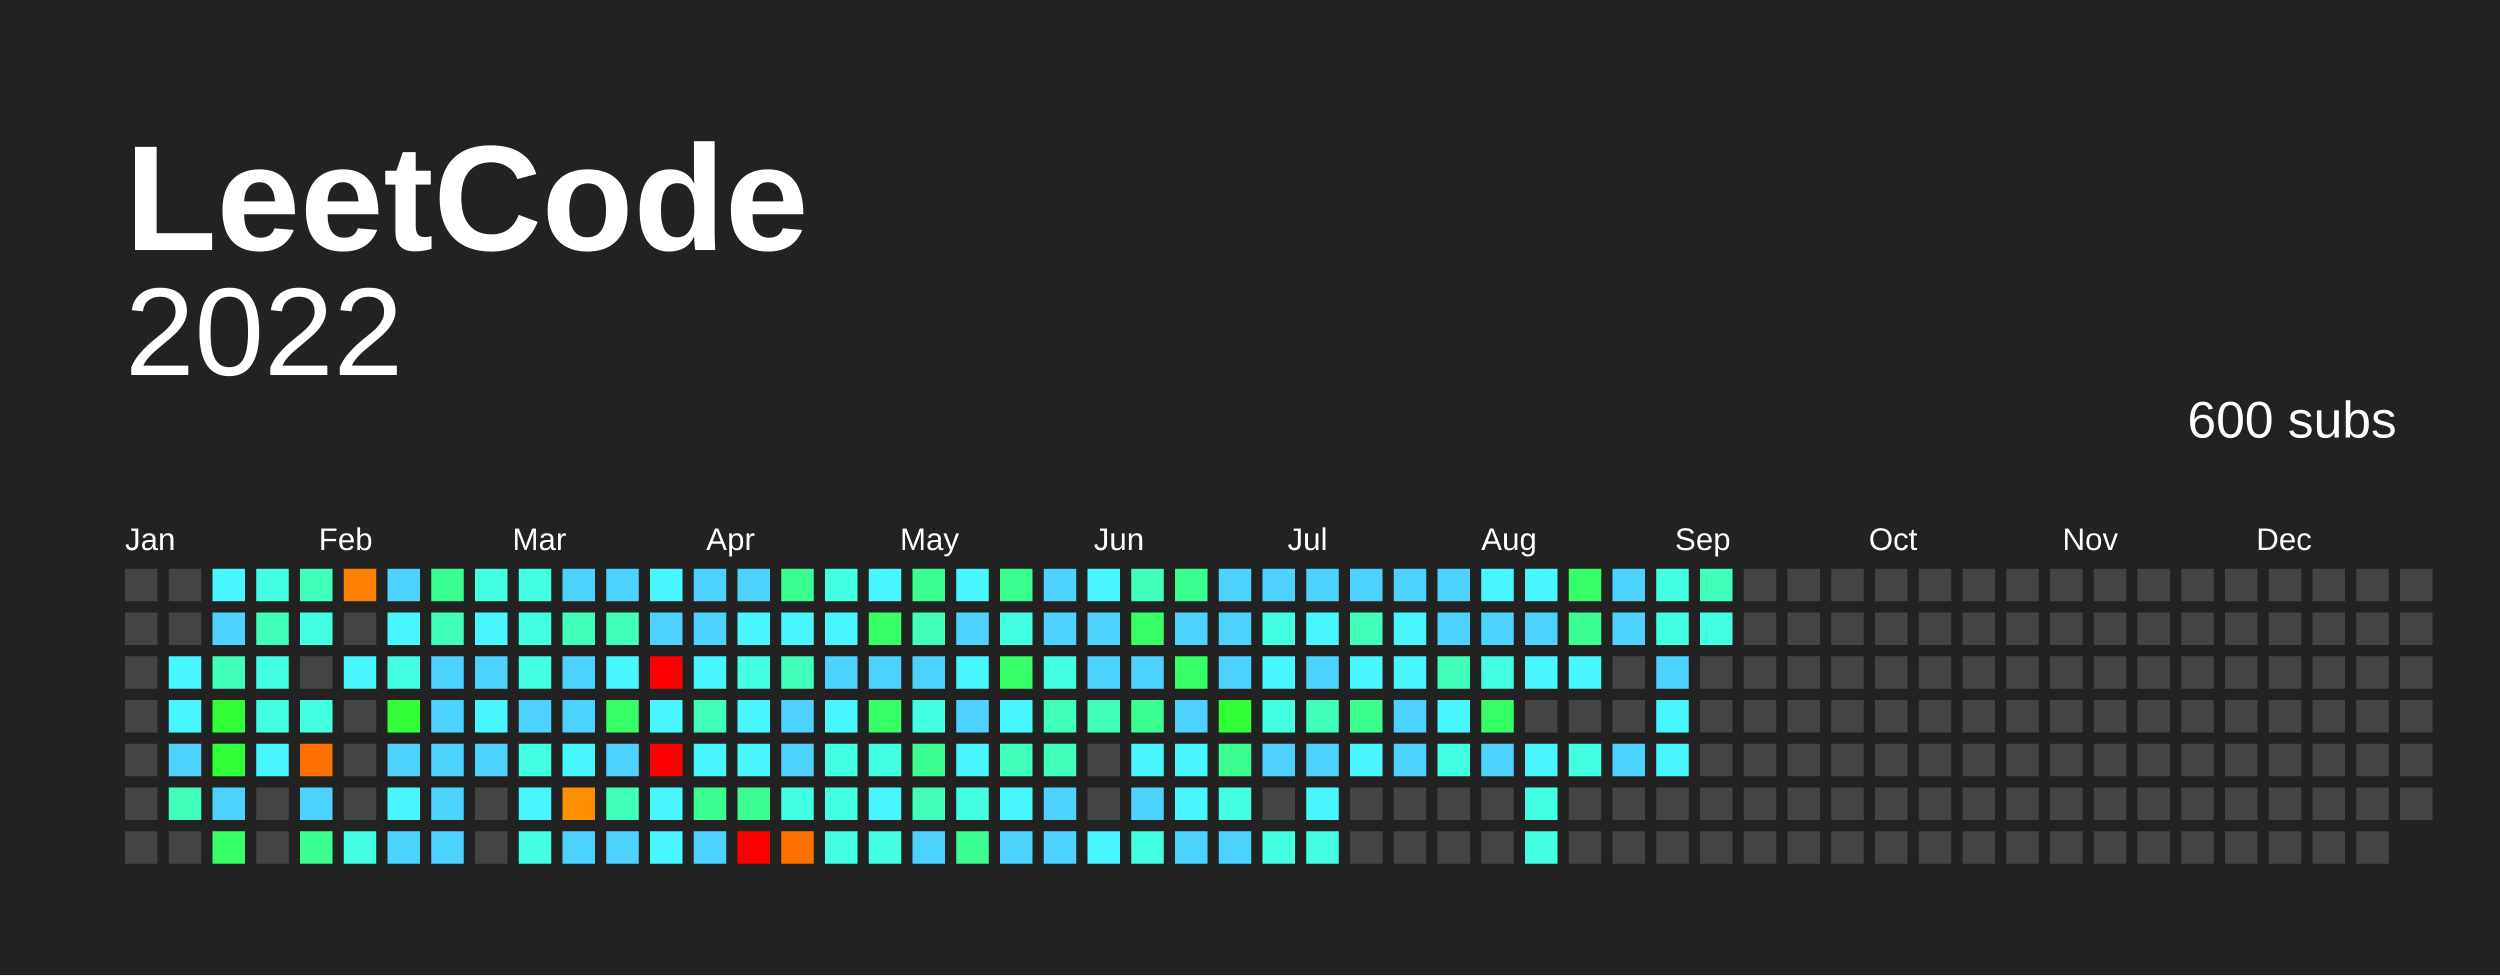
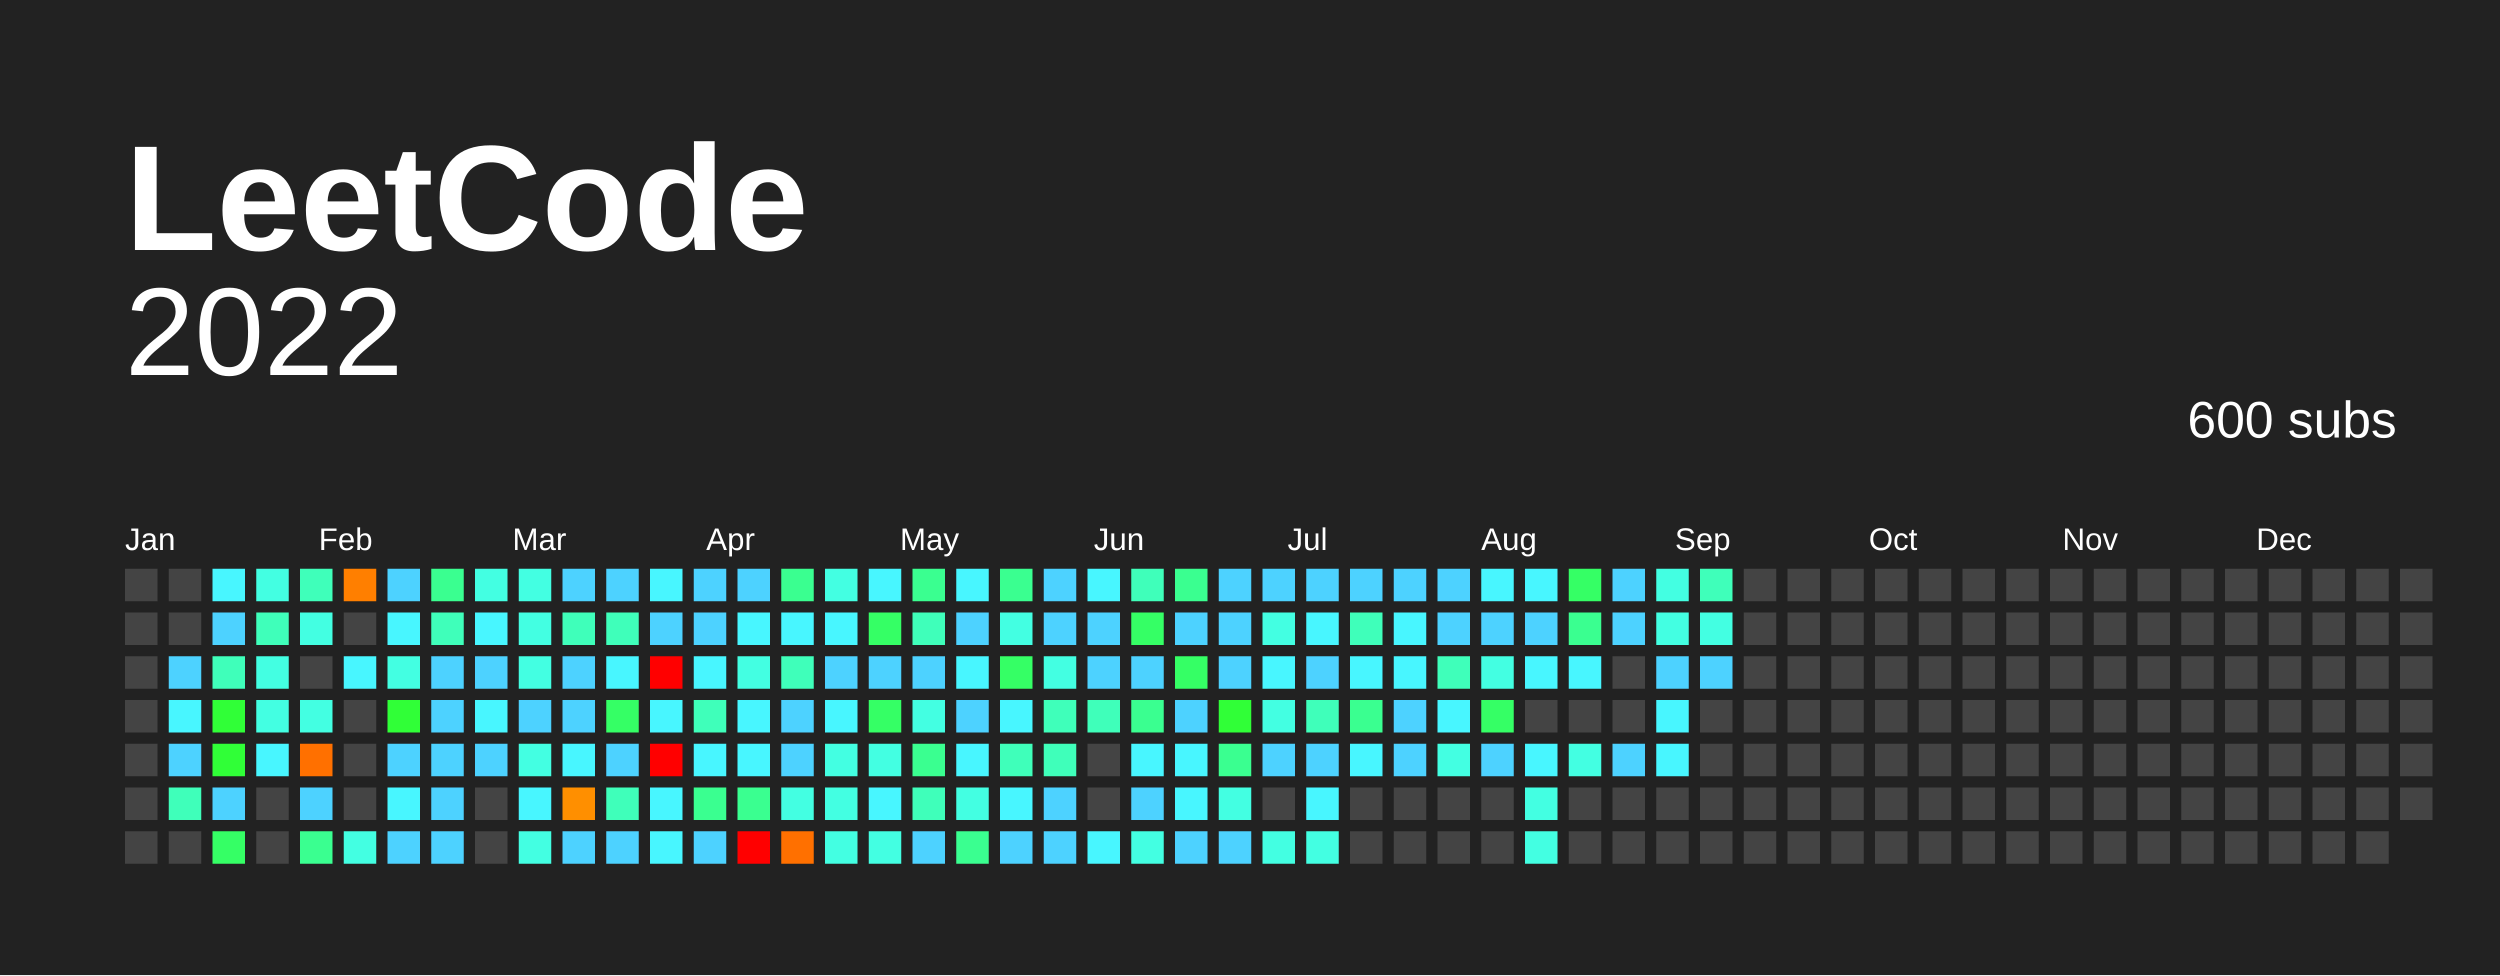
<svg xmlns="http://www.w3.org/2000/svg" baseProfile="full" height="78mm" version="1.1" viewBox="0,0,200,78" width="200mm">
  <defs />
  <rect fill="#222222" height="78" width="200" x="0" y="0" />
  <text fill="#FFFFFF" style="font-size:12px; font-family:Arial; font-weight:bold;" x="10" y="20"> LeetCode</text>
  <text alignment-baseline="hanging" fill="#FFFFFF" style="font-size:10.0px; font-family:Arial;" x="10" y="30">2022</text>
  <text alignment-baseline="hanging" fill="#FFFFFF" style="font-size:4.125px; font-family:Arial;" x="175" y="35">600 subs</text>
  <text fill="#FFFFFF" style="font-size:2.5px; font-family:Arial" x="10.0" y="44">Jan</text>
  <text fill="#FFFFFF" style="font-size:2.5px; font-family:Arial" x="25.5" y="44">Feb</text>
  <text fill="#FFFFFF" style="font-size:2.5px; font-family:Arial" x="41.0" y="44">Mar</text>
  <text fill="#FFFFFF" style="font-size:2.5px; font-family:Arial" x="56.5" y="44">Apr</text>
  <text fill="#FFFFFF" style="font-size:2.5px; font-family:Arial" x="72.0" y="44">May</text>
  <text fill="#FFFFFF" style="font-size:2.5px; font-family:Arial" x="87.5" y="44">Jun</text>
  <text fill="#FFFFFF" style="font-size:2.5px; font-family:Arial" x="103.0" y="44">Jul</text>
  <text fill="#FFFFFF" style="font-size:2.5px; font-family:Arial" x="118.5" y="44">Aug</text>
  <text fill="#FFFFFF" style="font-size:2.5px; font-family:Arial" x="134.0" y="44">Sep</text>
  <text fill="#FFFFFF" style="font-size:2.5px; font-family:Arial" x="149.5" y="44">Oct</text>
  <text fill="#FFFFFF" style="font-size:2.5px; font-family:Arial" x="165.0" y="44">Nov</text>
  <text fill="#FFFFFF" style="font-size:2.5px; font-family:Arial" x="180.5" y="44">Dec</text>
  <rect fill="#444444" height="2.6" width="2.6" x="10.0" y="45.5" />
  <rect fill="#444444" height="2.6" width="2.6" x="10.0" y="49.0" />
  <rect fill="#444444" height="2.6" width="2.6" x="10.0" y="52.5" />
  <rect fill="#444444" height="2.6" width="2.6" x="10.0" y="56.0" />
  <rect fill="#444444" height="2.6" width="2.6" x="10.0" y="59.5" />
  <rect fill="#444444" height="2.6" width="2.6" x="10.0" y="63.0" />
  <rect fill="#444444" height="2.6" width="2.6" x="10.0" y="66.5" />
  <rect fill="#444444" height="2.6" width="2.6" x="13.5" y="45.5" />
  <rect fill="#444444" height="2.6" width="2.6" x="13.5" y="49.0" />
-   <rect fill="#48f6ff" height="2.6" width="2.6" x="13.5" y="52.5" />
+   <rect fill="#4dd2ff" height="2.6" width="2.6" x="13.5" y="52.5" />
  <rect fill="#48f6ff" height="2.6" width="2.6" x="13.5" y="56.0" />
  <rect fill="#4dd2ff" height="2.6" width="2.6" x="13.5" y="59.5" />
  <rect fill="#3fffba" height="2.6" width="2.6" x="13.5" y="63.0" />
  <rect fill="#444444" height="2.6" width="2.6" x="13.5" y="66.5" />
  <rect fill="#48f6ff" height="2.6" width="2.6" x="17.0" y="45.5" />
  <rect fill="#4dd2ff" height="2.6" width="2.6" x="17.0" y="49.0" />
  <rect fill="#3fffba" height="2.6" width="2.6" x="17.0" y="52.5" />
  <rect fill="#30ff37" height="2.6" width="2.6" x="17.0" y="56.0" />
  <rect fill="#30ff37" height="2.6" width="2.6" x="17.0" y="59.5" />
  <rect fill="#4dd2ff" height="2.6" width="2.6" x="17.0" y="63.0" />
  <rect fill="#35ff65" height="2.6" width="2.6" x="17.0" y="66.5" />
  <rect fill="#43ffe2" height="2.6" width="2.6" x="20.5" y="45.5" />
  <rect fill="#3fffba" height="2.6" width="2.6" x="20.5" y="49.0" />
  <rect fill="#43ffe2" height="2.6" width="2.6" x="20.5" y="52.5" />
  <rect fill="#43ffe2" height="2.6" width="2.6" x="20.5" y="56.0" />
  <rect fill="#48f6ff" height="2.6" width="2.6" x="20.5" y="59.5" />
  <rect fill="#444444" height="2.6" width="2.6" x="20.5" y="63.0" />
  <rect fill="#444444" height="2.6" width="2.6" x="20.5" y="66.5" />
  <rect fill="#3fffba" height="2.6" width="2.6" x="24.0" y="45.5" />
  <rect fill="#43ffe2" height="2.6" width="2.6" x="24.0" y="49.0" />
  <rect fill="#444444" height="2.6" width="2.6" x="24.0" y="52.5" />
  <rect fill="#43ffe2" height="2.6" width="2.6" x="24.0" y="56.0" />
  <rect fill="#ff7000" height="2.6" width="2.6" x="24.0" y="59.5" />
  <rect fill="#4dd2ff" height="2.6" width="2.6" x="24.0" y="63.0" />
  <rect fill="#3aff90" height="2.6" width="2.6" x="24.0" y="66.5" />
  <rect fill="#ff7f00" height="2.6" width="2.6" x="27.5" y="45.5" />
  <rect fill="#444444" height="2.6" width="2.6" x="27.5" y="49.0" />
  <rect fill="#48f6ff" height="2.6" width="2.6" x="27.5" y="52.5" />
  <rect fill="#444444" height="2.6" width="2.6" x="27.5" y="56.0" />
  <rect fill="#444444" height="2.6" width="2.6" x="27.5" y="59.5" />
  <rect fill="#444444" height="2.6" width="2.6" x="27.5" y="63.0" />
  <rect fill="#43ffe2" height="2.6" width="2.6" x="27.5" y="66.5" />
  <rect fill="#4dd2ff" height="2.6" width="2.6" x="31.0" y="45.5" />
  <rect fill="#48f6ff" height="2.6" width="2.6" x="31.0" y="49.0" />
  <rect fill="#43ffe2" height="2.6" width="2.6" x="31.0" y="52.5" />
  <rect fill="#30ff37" height="2.6" width="2.6" x="31.0" y="56.0" />
  <rect fill="#4dd2ff" height="2.6" width="2.6" x="31.0" y="59.5" />
  <rect fill="#48f6ff" height="2.6" width="2.6" x="31.0" y="63.0" />
  <rect fill="#4dd2ff" height="2.6" width="2.6" x="31.0" y="66.5" />
  <rect fill="#3aff90" height="2.6" width="2.6" x="34.5" y="45.5" />
  <rect fill="#3fffba" height="2.6" width="2.6" x="34.5" y="49.0" />
  <rect fill="#4dd2ff" height="2.6" width="2.6" x="34.5" y="52.5" />
  <rect fill="#4dd2ff" height="2.6" width="2.6" x="34.5" y="56.0" />
  <rect fill="#4dd2ff" height="2.6" width="2.6" x="34.5" y="59.5" />
  <rect fill="#4dd2ff" height="2.6" width="2.6" x="34.5" y="63.0" />
  <rect fill="#4dd2ff" height="2.6" width="2.6" x="34.5" y="66.5" />
  <rect fill="#43ffe2" height="2.6" width="2.6" x="38.0" y="45.5" />
  <rect fill="#48f6ff" height="2.6" width="2.6" x="38.0" y="49.0" />
  <rect fill="#4dd2ff" height="2.6" width="2.6" x="38.0" y="52.5" />
  <rect fill="#48f6ff" height="2.6" width="2.6" x="38.0" y="56.0" />
  <rect fill="#4dd2ff" height="2.6" width="2.6" x="38.0" y="59.5" />
  <rect fill="#444444" height="2.6" width="2.6" x="38.0" y="63.0" />
  <rect fill="#444444" height="2.6" width="2.6" x="38.0" y="66.5" />
  <rect fill="#43ffe2" height="2.6" width="2.6" x="41.5" y="45.5" />
  <rect fill="#43ffe2" height="2.6" width="2.6" x="41.5" y="49.0" />
  <rect fill="#43ffe2" height="2.6" width="2.6" x="41.5" y="52.5" />
  <rect fill="#4dd2ff" height="2.6" width="2.6" x="41.5" y="56.0" />
  <rect fill="#43ffe2" height="2.6" width="2.6" x="41.5" y="59.5" />
  <rect fill="#48f6ff" height="2.6" width="2.6" x="41.5" y="63.0" />
  <rect fill="#43ffe2" height="2.6" width="2.6" x="41.5" y="66.5" />
  <rect fill="#4dd2ff" height="2.6" width="2.6" x="45.0" y="45.5" />
  <rect fill="#3fffba" height="2.6" width="2.6" x="45.0" y="49.0" />
  <rect fill="#4dd2ff" height="2.6" width="2.6" x="45.0" y="52.5" />
  <rect fill="#4dd2ff" height="2.6" width="2.6" x="45.0" y="56.0" />
  <rect fill="#48f6ff" height="2.6" width="2.6" x="45.0" y="59.5" />
  <rect fill="#ff8f00" height="2.6" width="2.6" x="45.0" y="63.0" />
  <rect fill="#4dd2ff" height="2.6" width="2.6" x="45.0" y="66.5" />
  <rect fill="#4dd2ff" height="2.6" width="2.6" x="48.5" y="45.5" />
  <rect fill="#3fffba" height="2.6" width="2.6" x="48.5" y="49.0" />
  <rect fill="#48f6ff" height="2.6" width="2.6" x="48.5" y="52.5" />
  <rect fill="#35ff65" height="2.6" width="2.6" x="48.5" y="56.0" />
  <rect fill="#4dd2ff" height="2.6" width="2.6" x="48.5" y="59.5" />
  <rect fill="#3fffba" height="2.6" width="2.6" x="48.5" y="63.0" />
  <rect fill="#4dd2ff" height="2.6" width="2.6" x="48.5" y="66.5" />
  <rect fill="#48f6ff" height="2.6" width="2.6" x="52.0" y="45.5" />
  <rect fill="#4dd2ff" height="2.6" width="2.6" x="52.0" y="49.0" />
  <rect fill="red" height="2.6" width="2.6" x="52.0" y="52.5" />
  <rect fill="#48f6ff" height="2.6" width="2.6" x="52.0" y="56.0" />
  <rect fill="red" height="2.6" width="2.6" x="52.0" y="59.5" />
  <rect fill="#48f6ff" height="2.6" width="2.6" x="52.0" y="63.0" />
  <rect fill="#48f6ff" height="2.6" width="2.6" x="52.0" y="66.5" />
  <rect fill="#4dd2ff" height="2.6" width="2.6" x="55.5" y="45.5" />
  <rect fill="#4dd2ff" height="2.6" width="2.6" x="55.5" y="49.0" />
  <rect fill="#48f6ff" height="2.6" width="2.6" x="55.5" y="52.5" />
  <rect fill="#3fffba" height="2.6" width="2.6" x="55.5" y="56.0" />
  <rect fill="#48f6ff" height="2.6" width="2.6" x="55.5" y="59.5" />
  <rect fill="#3aff90" height="2.6" width="2.6" x="55.5" y="63.0" />
  <rect fill="#4dd2ff" height="2.6" width="2.6" x="55.5" y="66.5" />
  <rect fill="#4dd2ff" height="2.6" width="2.6" x="59.0" y="45.5" />
  <rect fill="#48f6ff" height="2.6" width="2.6" x="59.0" y="49.0" />
  <rect fill="#43ffe2" height="2.6" width="2.6" x="59.0" y="52.5" />
  <rect fill="#48f6ff" height="2.6" width="2.6" x="59.0" y="56.0" />
  <rect fill="#48f6ff" height="2.6" width="2.6" x="59.0" y="59.5" />
  <rect fill="#3aff90" height="2.6" width="2.6" x="59.0" y="63.0" />
  <rect fill="red" height="2.6" width="2.6" x="59.0" y="66.5" />
  <rect fill="#3aff90" height="2.6" width="2.6" x="62.5" y="45.5" />
  <rect fill="#48f6ff" height="2.6" width="2.6" x="62.5" y="49.0" />
  <rect fill="#3fffba" height="2.6" width="2.6" x="62.5" y="52.5" />
  <rect fill="#4dd2ff" height="2.6" width="2.6" x="62.5" y="56.0" />
  <rect fill="#4dd2ff" height="2.6" width="2.6" x="62.5" y="59.5" />
  <rect fill="#43ffe2" height="2.6" width="2.6" x="62.5" y="63.0" />
  <rect fill="#ff7000" height="2.6" width="2.6" x="62.5" y="66.5" />
  <rect fill="#43ffe2" height="2.6" width="2.6" x="66.0" y="45.5" />
  <rect fill="#48f6ff" height="2.6" width="2.6" x="66.0" y="49.0" />
  <rect fill="#4dd2ff" height="2.6" width="2.6" x="66.0" y="52.5" />
  <rect fill="#48f6ff" height="2.6" width="2.6" x="66.0" y="56.0" />
  <rect fill="#43ffe2" height="2.6" width="2.6" x="66.0" y="59.5" />
  <rect fill="#43ffe2" height="2.6" width="2.6" x="66.0" y="63.0" />
  <rect fill="#43ffe2" height="2.6" width="2.6" x="66.0" y="66.5" />
  <rect fill="#48f6ff" height="2.6" width="2.6" x="69.5" y="45.5" />
  <rect fill="#35ff65" height="2.6" width="2.6" x="69.5" y="49.0" />
  <rect fill="#4dd2ff" height="2.6" width="2.6" x="69.5" y="52.5" />
  <rect fill="#35ff65" height="2.6" width="2.6" x="69.5" y="56.0" />
  <rect fill="#43ffe2" height="2.6" width="2.6" x="69.5" y="59.5" />
  <rect fill="#48f6ff" height="2.6" width="2.6" x="69.5" y="63.0" />
  <rect fill="#43ffe2" height="2.6" width="2.6" x="69.5" y="66.5" />
  <rect fill="#3aff90" height="2.6" width="2.6" x="73.0" y="45.5" />
  <rect fill="#3fffba" height="2.6" width="2.6" x="73.0" y="49.0" />
  <rect fill="#4dd2ff" height="2.6" width="2.6" x="73.0" y="52.5" />
  <rect fill="#43ffe2" height="2.6" width="2.6" x="73.0" y="56.0" />
  <rect fill="#3aff90" height="2.6" width="2.6" x="73.0" y="59.5" />
  <rect fill="#3fffba" height="2.6" width="2.6" x="73.0" y="63.0" />
  <rect fill="#4dd2ff" height="2.6" width="2.6" x="73.0" y="66.5" />
  <rect fill="#48f6ff" height="2.6" width="2.6" x="76.5" y="45.5" />
  <rect fill="#4dd2ff" height="2.6" width="2.6" x="76.5" y="49.0" />
  <rect fill="#48f6ff" height="2.6" width="2.6" x="76.5" y="52.5" />
  <rect fill="#4dd2ff" height="2.6" width="2.6" x="76.5" y="56.0" />
  <rect fill="#48f6ff" height="2.6" width="2.6" x="76.5" y="59.5" />
  <rect fill="#43ffe2" height="2.6" width="2.6" x="76.5" y="63.0" />
  <rect fill="#3aff90" height="2.6" width="2.6" x="76.5" y="66.5" />
  <rect fill="#3aff90" height="2.6" width="2.6" x="80.0" y="45.5" />
  <rect fill="#43ffe2" height="2.6" width="2.6" x="80.0" y="49.0" />
  <rect fill="#35ff65" height="2.6" width="2.6" x="80.0" y="52.5" />
  <rect fill="#48f6ff" height="2.6" width="2.6" x="80.0" y="56.0" />
  <rect fill="#3fffba" height="2.6" width="2.6" x="80.0" y="59.5" />
  <rect fill="#48f6ff" height="2.6" width="2.6" x="80.0" y="63.0" />
  <rect fill="#4dd2ff" height="2.6" width="2.6" x="80.0" y="66.5" />
  <rect fill="#4dd2ff" height="2.6" width="2.6" x="83.5" y="45.5" />
  <rect fill="#4dd2ff" height="2.6" width="2.6" x="83.5" y="49.0" />
  <rect fill="#43ffe2" height="2.6" width="2.6" x="83.5" y="52.5" />
  <rect fill="#3fffba" height="2.6" width="2.6" x="83.5" y="56.0" />
  <rect fill="#3fffba" height="2.6" width="2.6" x="83.5" y="59.5" />
  <rect fill="#4dd2ff" height="2.6" width="2.6" x="83.5" y="63.0" />
  <rect fill="#4dd2ff" height="2.6" width="2.6" x="83.5" y="66.5" />
  <rect fill="#48f6ff" height="2.6" width="2.6" x="87.0" y="45.5" />
  <rect fill="#4dd2ff" height="2.6" width="2.6" x="87.0" y="49.0" />
  <rect fill="#4dd2ff" height="2.6" width="2.6" x="87.0" y="52.5" />
  <rect fill="#3fffba" height="2.6" width="2.6" x="87.0" y="56.0" />
  <rect fill="#444444" height="2.6" width="2.6" x="87.0" y="59.5" />
  <rect fill="#444444" height="2.6" width="2.6" x="87.0" y="63.0" />
  <rect fill="#48f6ff" height="2.6" width="2.6" x="87.0" y="66.5" />
  <rect fill="#3fffba" height="2.6" width="2.6" x="90.5" y="45.5" />
  <rect fill="#35ff65" height="2.6" width="2.6" x="90.5" y="49.0" />
  <rect fill="#4dd2ff" height="2.6" width="2.6" x="90.5" y="52.5" />
  <rect fill="#3aff90" height="2.6" width="2.6" x="90.5" y="56.0" />
  <rect fill="#48f6ff" height="2.6" width="2.6" x="90.5" y="59.5" />
  <rect fill="#4dd2ff" height="2.6" width="2.6" x="90.5" y="63.0" />
  <rect fill="#43ffe2" height="2.6" width="2.6" x="90.5" y="66.5" />
  <rect fill="#3aff90" height="2.6" width="2.6" x="94.0" y="45.5" />
  <rect fill="#4dd2ff" height="2.6" width="2.6" x="94.0" y="49.0" />
  <rect fill="#35ff65" height="2.6" width="2.6" x="94.0" y="52.5" />
  <rect fill="#4dd2ff" height="2.6" width="2.6" x="94.0" y="56.0" />
  <rect fill="#48f6ff" height="2.6" width="2.6" x="94.0" y="59.5" />
  <rect fill="#48f6ff" height="2.6" width="2.6" x="94.0" y="63.0" />
  <rect fill="#4dd2ff" height="2.6" width="2.6" x="94.0" y="66.5" />
  <rect fill="#4dd2ff" height="2.6" width="2.6" x="97.5" y="45.5" />
  <rect fill="#4dd2ff" height="2.6" width="2.6" x="97.5" y="49.0" />
  <rect fill="#4dd2ff" height="2.6" width="2.6" x="97.5" y="52.5" />
  <rect fill="#30ff37" height="2.6" width="2.6" x="97.5" y="56.0" />
  <rect fill="#3aff90" height="2.6" width="2.6" x="97.5" y="59.5" />
  <rect fill="#43ffe2" height="2.6" width="2.6" x="97.5" y="63.0" />
  <rect fill="#4dd2ff" height="2.6" width="2.6" x="97.5" y="66.5" />
  <rect fill="#4dd2ff" height="2.6" width="2.6" x="101.0" y="45.5" />
  <rect fill="#43ffe2" height="2.6" width="2.6" x="101.0" y="49.0" />
  <rect fill="#48f6ff" height="2.6" width="2.6" x="101.0" y="52.5" />
  <rect fill="#43ffe2" height="2.6" width="2.6" x="101.0" y="56.0" />
  <rect fill="#4dd2ff" height="2.6" width="2.6" x="101.0" y="59.5" />
  <rect fill="#444444" height="2.6" width="2.6" x="101.0" y="63.0" />
  <rect fill="#43ffe2" height="2.6" width="2.6" x="101.0" y="66.5" />
  <rect fill="#4dd2ff" height="2.6" width="2.6" x="104.5" y="45.5" />
  <rect fill="#48f6ff" height="2.6" width="2.6" x="104.5" y="49.0" />
  <rect fill="#4dd2ff" height="2.6" width="2.6" x="104.5" y="52.5" />
  <rect fill="#3fffba" height="2.6" width="2.6" x="104.5" y="56.0" />
  <rect fill="#4dd2ff" height="2.6" width="2.6" x="104.5" y="59.5" />
  <rect fill="#48f6ff" height="2.6" width="2.6" x="104.5" y="63.0" />
  <rect fill="#43ffe2" height="2.6" width="2.6" x="104.5" y="66.5" />
  <rect fill="#4dd2ff" height="2.6" width="2.6" x="108.0" y="45.5" />
  <rect fill="#3fffba" height="2.6" width="2.6" x="108.0" y="49.0" />
  <rect fill="#48f6ff" height="2.6" width="2.6" x="108.0" y="52.5" />
  <rect fill="#3aff90" height="2.6" width="2.6" x="108.0" y="56.0" />
  <rect fill="#48f6ff" height="2.6" width="2.6" x="108.0" y="59.5" />
  <rect fill="#444444" height="2.6" width="2.6" x="108.0" y="63.0" />
  <rect fill="#444444" height="2.6" width="2.6" x="108.0" y="66.5" />
  <rect fill="#4dd2ff" height="2.6" width="2.6" x="111.5" y="45.5" />
  <rect fill="#48f6ff" height="2.6" width="2.6" x="111.5" y="49.0" />
  <rect fill="#48f6ff" height="2.6" width="2.6" x="111.5" y="52.5" />
  <rect fill="#4dd2ff" height="2.6" width="2.6" x="111.5" y="56.0" />
  <rect fill="#4dd2ff" height="2.6" width="2.6" x="111.5" y="59.5" />
  <rect fill="#444444" height="2.6" width="2.6" x="111.5" y="63.0" />
  <rect fill="#444444" height="2.6" width="2.6" x="111.5" y="66.5" />
  <rect fill="#4dd2ff" height="2.6" width="2.6" x="115.0" y="45.5" />
  <rect fill="#4dd2ff" height="2.6" width="2.6" x="115.0" y="49.0" />
  <rect fill="#3fffba" height="2.6" width="2.6" x="115.0" y="52.5" />
  <rect fill="#48f6ff" height="2.6" width="2.6" x="115.0" y="56.0" />
  <rect fill="#43ffe2" height="2.6" width="2.6" x="115.0" y="59.5" />
  <rect fill="#444444" height="2.6" width="2.6" x="115.0" y="63.0" />
  <rect fill="#444444" height="2.6" width="2.6" x="115.0" y="66.5" />
  <rect fill="#48f6ff" height="2.6" width="2.6" x="118.5" y="45.5" />
  <rect fill="#4dd2ff" height="2.6" width="2.6" x="118.5" y="49.0" />
  <rect fill="#43ffe2" height="2.6" width="2.6" x="118.5" y="52.5" />
  <rect fill="#35ff65" height="2.6" width="2.6" x="118.5" y="56.0" />
  <rect fill="#4dd2ff" height="2.6" width="2.6" x="118.5" y="59.5" />
  <rect fill="#444444" height="2.6" width="2.6" x="118.5" y="63.0" />
  <rect fill="#444444" height="2.6" width="2.6" x="118.5" y="66.5" />
  <rect fill="#48f6ff" height="2.6" width="2.6" x="122.0" y="45.5" />
  <rect fill="#4dd2ff" height="2.6" width="2.6" x="122.0" y="49.0" />
  <rect fill="#48f6ff" height="2.6" width="2.6" x="122.0" y="52.5" />
  <rect fill="#444444" height="2.6" width="2.6" x="122.0" y="56.0" />
  <rect fill="#48f6ff" height="2.6" width="2.6" x="122.0" y="59.5" />
  <rect fill="#43ffe2" height="2.6" width="2.6" x="122.0" y="63.0" />
  <rect fill="#43ffe2" height="2.6" width="2.6" x="122.0" y="66.5" />
  <rect fill="#35ff65" height="2.6" width="2.6" x="125.5" y="45.5" />
  <rect fill="#3aff90" height="2.6" width="2.6" x="125.5" y="49.0" />
  <rect fill="#48f6ff" height="2.6" width="2.6" x="125.5" y="52.5" />
  <rect fill="#444444" height="2.6" width="2.6" x="125.5" y="56.0" />
  <rect fill="#43ffe2" height="2.6" width="2.6" x="125.5" y="59.5" />
  <rect fill="#444444" height="2.6" width="2.6" x="125.5" y="63.0" />
  <rect fill="#444444" height="2.6" width="2.6" x="125.5" y="66.5" />
  <rect fill="#4dd2ff" height="2.6" width="2.6" x="129.0" y="45.5" />
  <rect fill="#4dd2ff" height="2.6" width="2.6" x="129.0" y="49.0" />
  <rect fill="#444444" height="2.6" width="2.6" x="129.0" y="52.5" />
  <rect fill="#444444" height="2.6" width="2.6" x="129.0" y="56.0" />
  <rect fill="#4dd2ff" height="2.6" width="2.6" x="129.0" y="59.5" />
  <rect fill="#444444" height="2.6" width="2.6" x="129.0" y="63.0" />
  <rect fill="#444444" height="2.6" width="2.6" x="129.0" y="66.5" />
  <rect fill="#43ffe2" height="2.6" width="2.6" x="132.5" y="45.5" />
  <rect fill="#43ffe2" height="2.6" width="2.6" x="132.5" y="49.0" />
  <rect fill="#4dd2ff" height="2.6" width="2.6" x="132.5" y="52.5" />
  <rect fill="#48f6ff" height="2.6" width="2.6" x="132.5" y="56.0" />
  <rect fill="#48f6ff" height="2.6" width="2.6" x="132.5" y="59.5" />
  <rect fill="#444444" height="2.6" width="2.6" x="132.5" y="63.0" />
  <rect fill="#444444" height="2.6" width="2.6" x="132.5" y="66.5" />
  <rect fill="#3fffba" height="2.6" width="2.6" x="136.0" y="45.5" />
  <rect fill="#43ffe2" height="2.6" width="2.6" x="136.0" y="49.0" />
-   <rect fill="#444444" height="2.6" width="2.6" x="136.0" y="52.5" />
+   <rect fill="#4dd2ff" height="2.6" width="2.6" x="136.0" y="52.5" />
  <rect fill="#444444" height="2.6" width="2.6" x="136.0" y="56.0" />
  <rect fill="#444444" height="2.6" width="2.6" x="136.0" y="59.5" />
  <rect fill="#444444" height="2.6" width="2.6" x="136.0" y="63.0" />
  <rect fill="#444444" height="2.6" width="2.6" x="136.0" y="66.5" />
  <rect fill="#444444" height="2.6" width="2.6" x="139.5" y="45.5" />
  <rect fill="#444444" height="2.6" width="2.6" x="139.5" y="49.0" />
  <rect fill="#444444" height="2.6" width="2.6" x="139.5" y="52.5" />
  <rect fill="#444444" height="2.6" width="2.6" x="139.5" y="56.0" />
  <rect fill="#444444" height="2.6" width="2.6" x="139.5" y="59.5" />
  <rect fill="#444444" height="2.6" width="2.6" x="139.5" y="63.0" />
  <rect fill="#444444" height="2.6" width="2.6" x="139.5" y="66.5" />
  <rect fill="#444444" height="2.6" width="2.6" x="143.0" y="45.5" />
  <rect fill="#444444" height="2.6" width="2.6" x="143.0" y="49.0" />
  <rect fill="#444444" height="2.6" width="2.6" x="143.0" y="52.5" />
  <rect fill="#444444" height="2.6" width="2.6" x="143.0" y="56.0" />
  <rect fill="#444444" height="2.6" width="2.6" x="143.0" y="59.5" />
  <rect fill="#444444" height="2.6" width="2.6" x="143.0" y="63.0" />
  <rect fill="#444444" height="2.6" width="2.6" x="143.0" y="66.5" />
  <rect fill="#444444" height="2.6" width="2.6" x="146.5" y="45.5" />
  <rect fill="#444444" height="2.6" width="2.6" x="146.5" y="49.0" />
  <rect fill="#444444" height="2.6" width="2.6" x="146.5" y="52.5" />
  <rect fill="#444444" height="2.6" width="2.6" x="146.5" y="56.0" />
  <rect fill="#444444" height="2.6" width="2.6" x="146.5" y="59.5" />
  <rect fill="#444444" height="2.6" width="2.6" x="146.5" y="63.0" />
  <rect fill="#444444" height="2.6" width="2.6" x="146.5" y="66.5" />
  <rect fill="#444444" height="2.6" width="2.6" x="150.0" y="45.5" />
  <rect fill="#444444" height="2.6" width="2.6" x="150.0" y="49.0" />
  <rect fill="#444444" height="2.6" width="2.6" x="150.0" y="52.5" />
  <rect fill="#444444" height="2.6" width="2.6" x="150.0" y="56.0" />
  <rect fill="#444444" height="2.6" width="2.6" x="150.0" y="59.5" />
  <rect fill="#444444" height="2.6" width="2.6" x="150.0" y="63.0" />
  <rect fill="#444444" height="2.6" width="2.6" x="150.0" y="66.5" />
  <rect fill="#444444" height="2.6" width="2.6" x="153.5" y="45.5" />
  <rect fill="#444444" height="2.6" width="2.6" x="153.5" y="49.0" />
  <rect fill="#444444" height="2.6" width="2.6" x="153.5" y="52.5" />
  <rect fill="#444444" height="2.6" width="2.6" x="153.5" y="56.0" />
  <rect fill="#444444" height="2.6" width="2.6" x="153.5" y="59.5" />
  <rect fill="#444444" height="2.6" width="2.6" x="153.5" y="63.0" />
  <rect fill="#444444" height="2.6" width="2.6" x="153.5" y="66.5" />
  <rect fill="#444444" height="2.6" width="2.6" x="157.0" y="45.5" />
  <rect fill="#444444" height="2.6" width="2.6" x="157.0" y="49.0" />
  <rect fill="#444444" height="2.6" width="2.6" x="157.0" y="52.5" />
  <rect fill="#444444" height="2.6" width="2.6" x="157.0" y="56.0" />
  <rect fill="#444444" height="2.6" width="2.6" x="157.0" y="59.5" />
  <rect fill="#444444" height="2.6" width="2.6" x="157.0" y="63.0" />
  <rect fill="#444444" height="2.6" width="2.6" x="157.0" y="66.5" />
  <rect fill="#444444" height="2.6" width="2.6" x="160.5" y="45.5" />
  <rect fill="#444444" height="2.6" width="2.6" x="160.5" y="49.0" />
  <rect fill="#444444" height="2.6" width="2.6" x="160.5" y="52.5" />
  <rect fill="#444444" height="2.6" width="2.6" x="160.5" y="56.0" />
  <rect fill="#444444" height="2.6" width="2.6" x="160.5" y="59.5" />
  <rect fill="#444444" height="2.6" width="2.6" x="160.5" y="63.0" />
  <rect fill="#444444" height="2.6" width="2.6" x="160.5" y="66.5" />
  <rect fill="#444444" height="2.6" width="2.6" x="164.0" y="45.5" />
  <rect fill="#444444" height="2.6" width="2.6" x="164.0" y="49.0" />
  <rect fill="#444444" height="2.6" width="2.6" x="164.0" y="52.5" />
  <rect fill="#444444" height="2.6" width="2.6" x="164.0" y="56.0" />
  <rect fill="#444444" height="2.6" width="2.6" x="164.0" y="59.5" />
  <rect fill="#444444" height="2.6" width="2.6" x="164.0" y="63.0" />
  <rect fill="#444444" height="2.6" width="2.6" x="164.0" y="66.5" />
  <rect fill="#444444" height="2.6" width="2.6" x="167.5" y="45.5" />
  <rect fill="#444444" height="2.6" width="2.6" x="167.5" y="49.0" />
  <rect fill="#444444" height="2.6" width="2.6" x="167.5" y="52.5" />
  <rect fill="#444444" height="2.6" width="2.6" x="167.5" y="56.0" />
  <rect fill="#444444" height="2.6" width="2.6" x="167.5" y="59.5" />
  <rect fill="#444444" height="2.6" width="2.6" x="167.5" y="63.0" />
  <rect fill="#444444" height="2.6" width="2.6" x="167.5" y="66.5" />
  <rect fill="#444444" height="2.6" width="2.6" x="171.0" y="45.5" />
  <rect fill="#444444" height="2.6" width="2.6" x="171.0" y="49.0" />
  <rect fill="#444444" height="2.6" width="2.6" x="171.0" y="52.5" />
  <rect fill="#444444" height="2.6" width="2.6" x="171.0" y="56.0" />
  <rect fill="#444444" height="2.6" width="2.6" x="171.0" y="59.5" />
  <rect fill="#444444" height="2.6" width="2.6" x="171.0" y="63.0" />
  <rect fill="#444444" height="2.6" width="2.6" x="171.0" y="66.5" />
  <rect fill="#444444" height="2.6" width="2.6" x="174.5" y="45.5" />
  <rect fill="#444444" height="2.6" width="2.6" x="174.5" y="49.0" />
  <rect fill="#444444" height="2.6" width="2.6" x="174.5" y="52.5" />
  <rect fill="#444444" height="2.6" width="2.6" x="174.5" y="56.0" />
  <rect fill="#444444" height="2.6" width="2.6" x="174.5" y="59.5" />
  <rect fill="#444444" height="2.6" width="2.6" x="174.5" y="63.0" />
  <rect fill="#444444" height="2.6" width="2.6" x="174.5" y="66.5" />
  <rect fill="#444444" height="2.6" width="2.6" x="178.0" y="45.5" />
  <rect fill="#444444" height="2.6" width="2.6" x="178.0" y="49.0" />
  <rect fill="#444444" height="2.6" width="2.6" x="178.0" y="52.5" />
  <rect fill="#444444" height="2.6" width="2.6" x="178.0" y="56.0" />
  <rect fill="#444444" height="2.6" width="2.6" x="178.0" y="59.5" />
  <rect fill="#444444" height="2.6" width="2.6" x="178.0" y="63.0" />
  <rect fill="#444444" height="2.6" width="2.6" x="178.0" y="66.5" />
  <rect fill="#444444" height="2.6" width="2.6" x="181.5" y="45.5" />
  <rect fill="#444444" height="2.6" width="2.6" x="181.5" y="49.0" />
  <rect fill="#444444" height="2.6" width="2.6" x="181.5" y="52.5" />
  <rect fill="#444444" height="2.6" width="2.6" x="181.5" y="56.0" />
  <rect fill="#444444" height="2.6" width="2.6" x="181.5" y="59.5" />
  <rect fill="#444444" height="2.6" width="2.6" x="181.5" y="63.0" />
  <rect fill="#444444" height="2.6" width="2.6" x="181.5" y="66.5" />
  <rect fill="#444444" height="2.6" width="2.6" x="185.0" y="45.5" />
  <rect fill="#444444" height="2.6" width="2.6" x="185.0" y="49.0" />
  <rect fill="#444444" height="2.6" width="2.6" x="185.0" y="52.5" />
  <rect fill="#444444" height="2.6" width="2.6" x="185.0" y="56.0" />
  <rect fill="#444444" height="2.6" width="2.6" x="185.0" y="59.5" />
  <rect fill="#444444" height="2.6" width="2.6" x="185.0" y="63.0" />
  <rect fill="#444444" height="2.6" width="2.6" x="185.0" y="66.5" />
  <rect fill="#444444" height="2.6" width="2.6" x="188.5" y="45.5" />
  <rect fill="#444444" height="2.6" width="2.6" x="188.5" y="49.0" />
  <rect fill="#444444" height="2.6" width="2.6" x="188.5" y="52.5" />
  <rect fill="#444444" height="2.6" width="2.6" x="188.5" y="56.0" />
  <rect fill="#444444" height="2.6" width="2.6" x="188.5" y="59.5" />
  <rect fill="#444444" height="2.6" width="2.6" x="188.5" y="63.0" />
  <rect fill="#444444" height="2.6" width="2.6" x="188.5" y="66.5" />
  <rect fill="#444444" height="2.6" width="2.6" x="192.0" y="45.5" />
  <rect fill="#444444" height="2.6" width="2.6" x="192.0" y="49.0" />
  <rect fill="#444444" height="2.6" width="2.6" x="192.0" y="52.5" />
  <rect fill="#444444" height="2.6" width="2.6" x="192.0" y="56.0" />
  <rect fill="#444444" height="2.6" width="2.6" x="192.0" y="59.5" />
  <rect fill="#444444" height="2.6" width="2.6" x="192.0" y="63.0" />
</svg>
